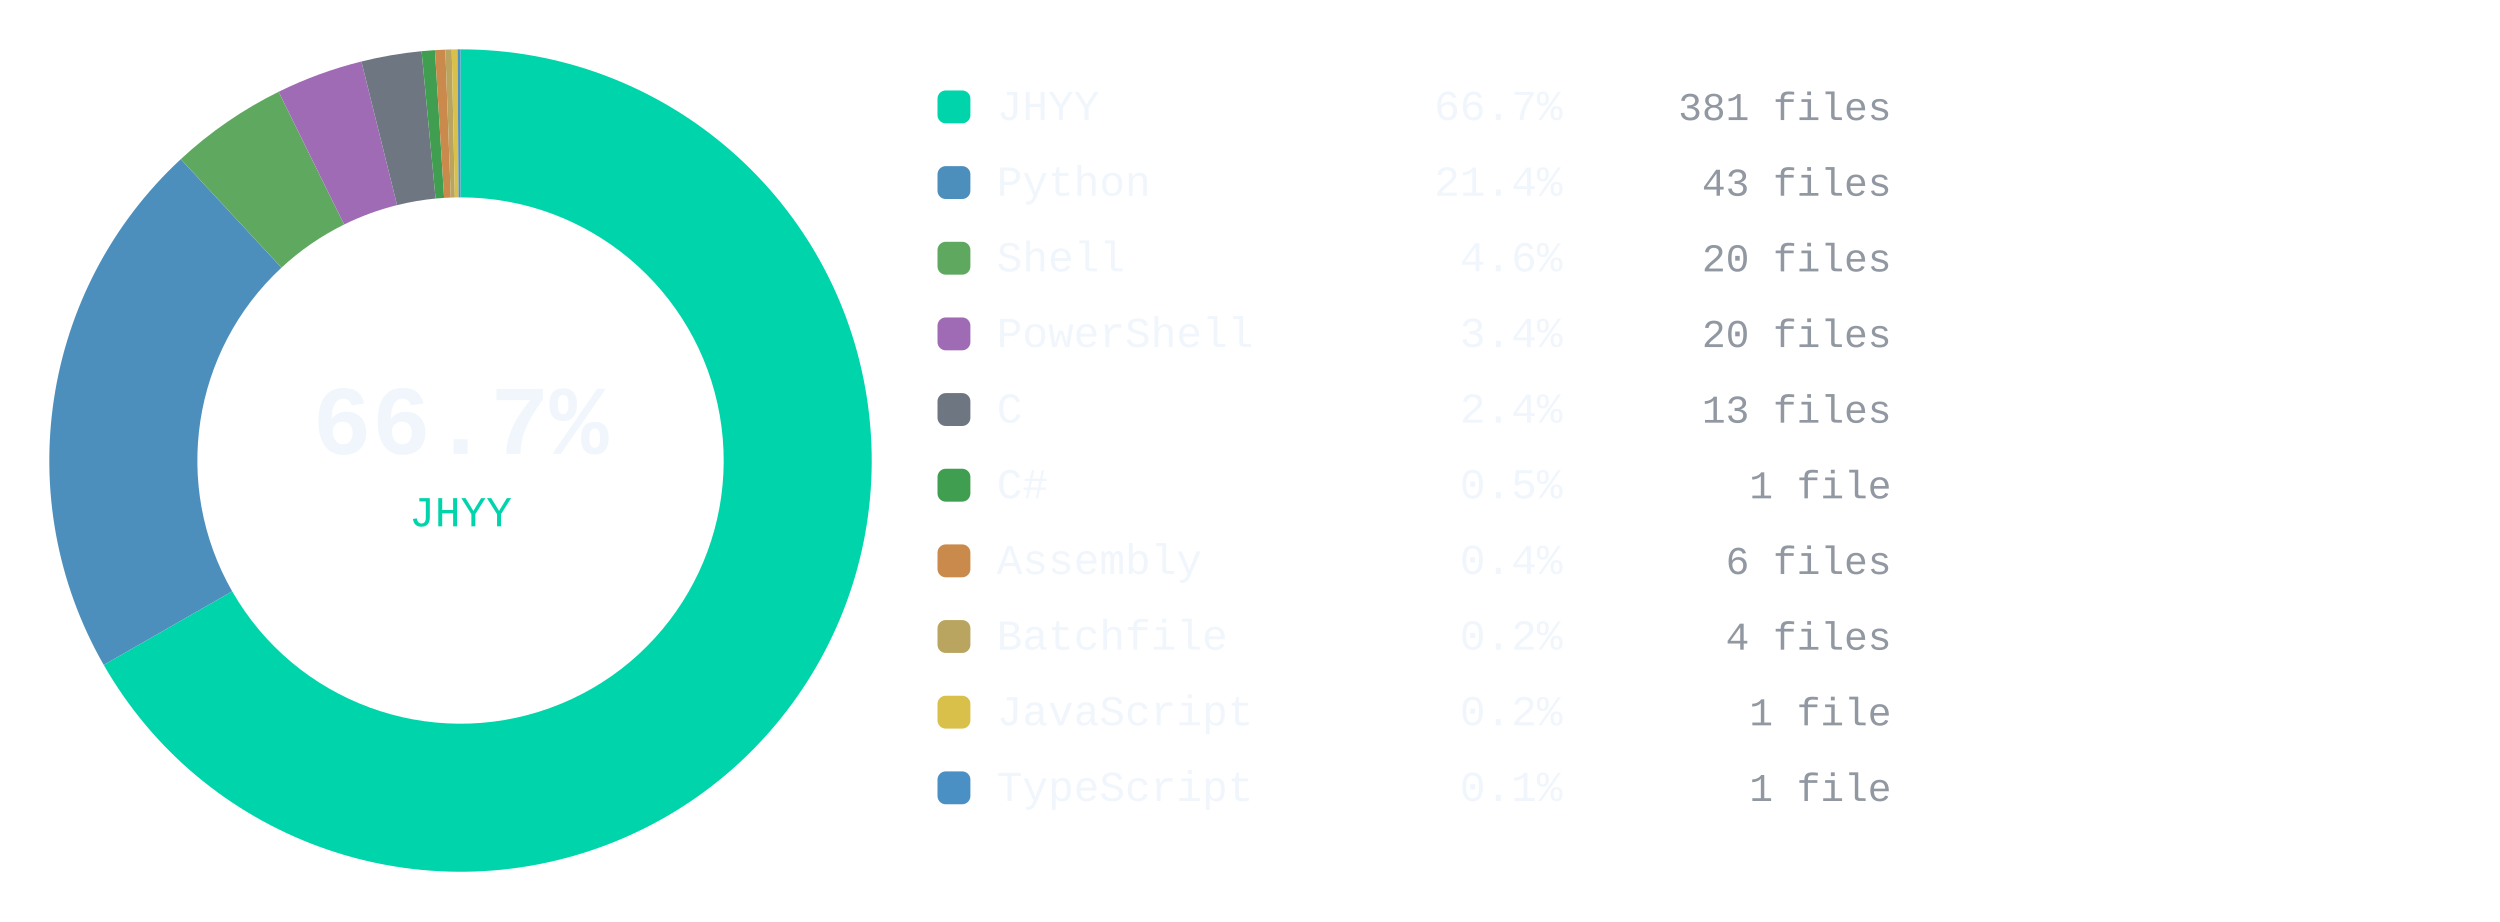
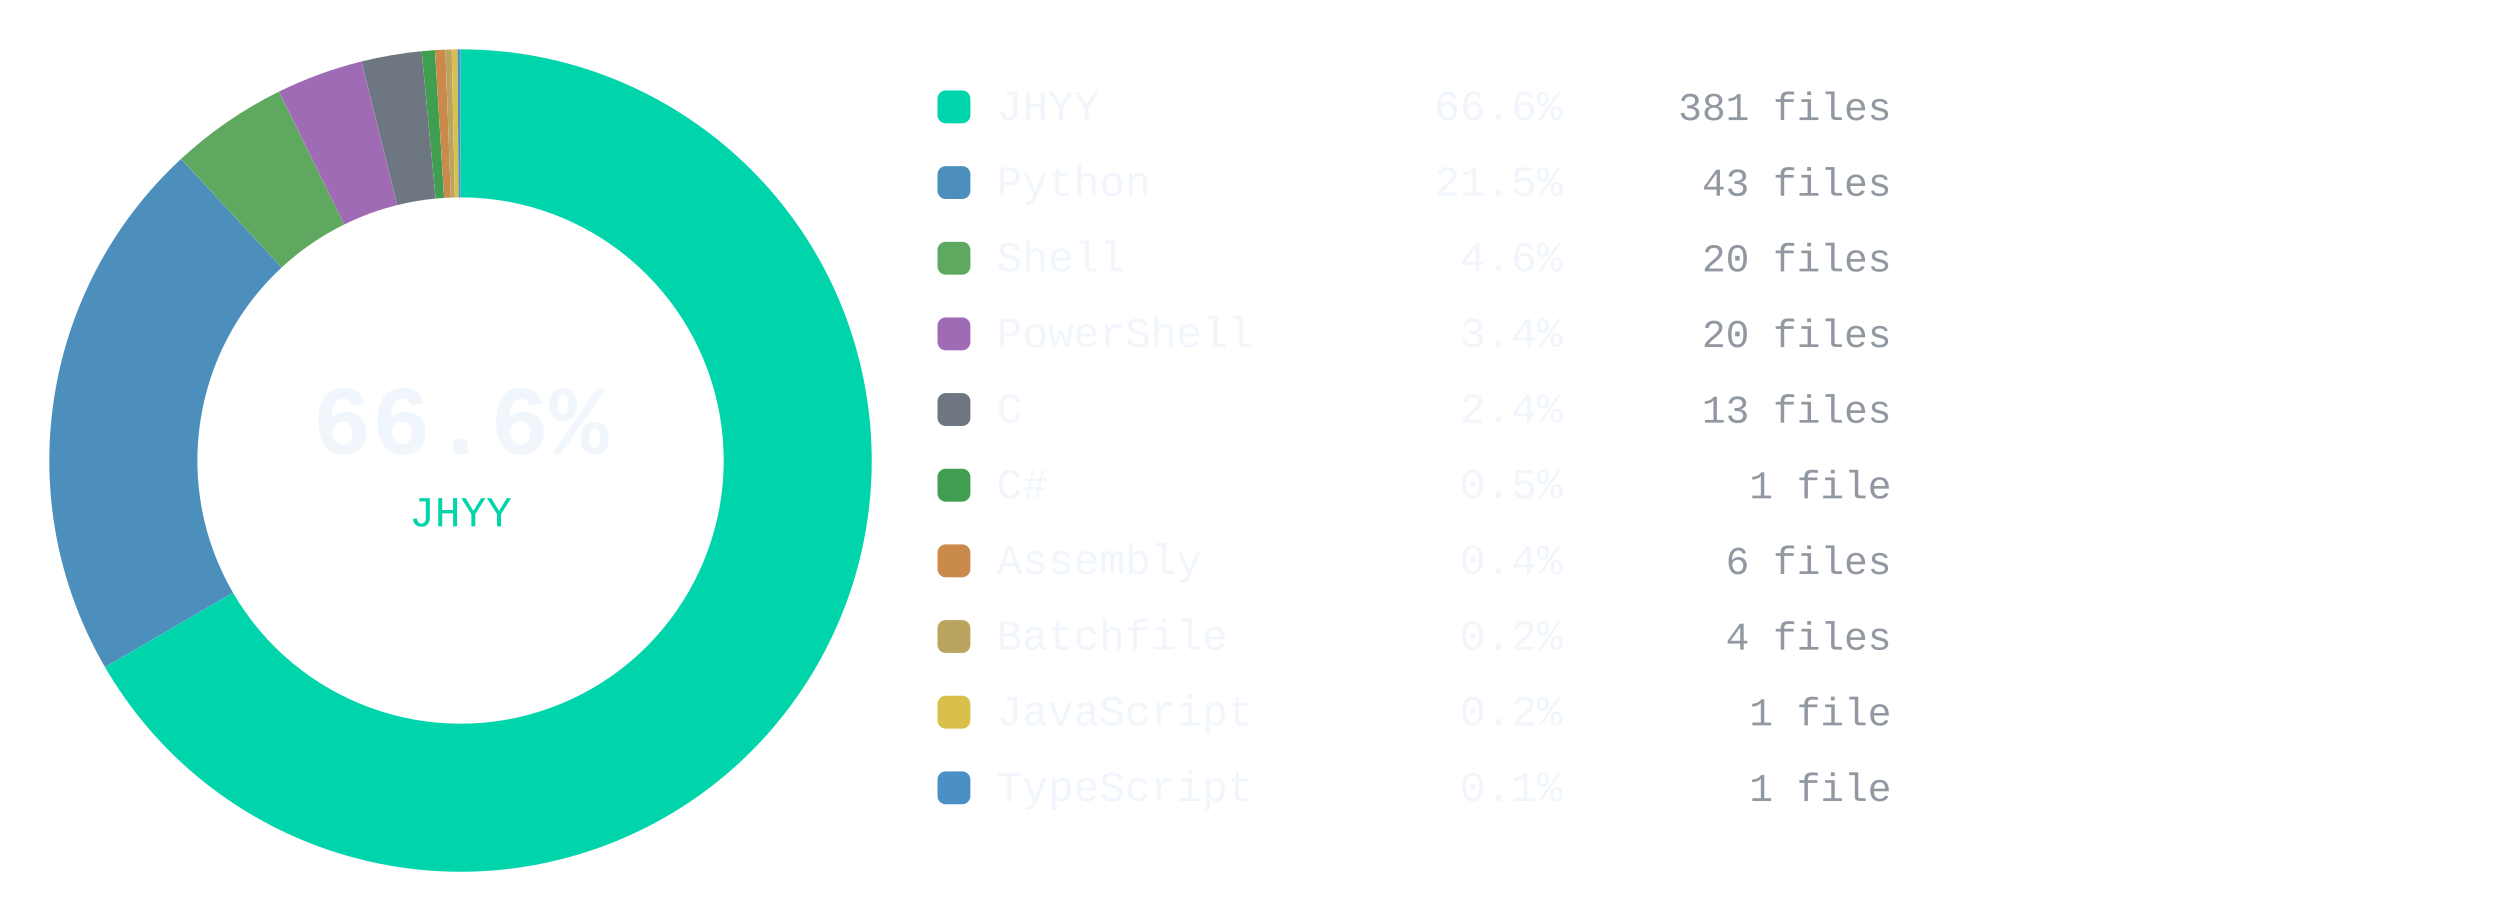
<svg xmlns="http://www.w3.org/2000/svg" width="760" height="280" viewBox="0 0 760 280" role="img" aria-label="Language composition by code lines">
-   <path d="M 140.00 15.00 A 125.0 125.0 0 1 1 31.53 202.13 L 70.58 179.76 A 80.0 80.0 0 1 0 140.00 60.00 Z" fill="#00d4aa" />
-   <path d="M 31.53 202.13 A 125.0 125.0 0 0 1 54.95 48.39 L 85.57 81.37 A 80.0 80.0 0 0 0 70.58 179.76 Z" fill="#4c8fbd" />
-   <path d="M 54.95 48.39 A 125.0 125.0 0 0 1 84.70 27.90 L 104.61 68.25 A 80.0 80.0 0 0 0 85.57 81.37 Z" fill="#5fa85f" />
-   <path d="M 84.70 27.90 A 125.0 125.0 0 0 1 109.87 18.69 L 120.71 62.36 A 80.0 80.0 0 0 0 104.61 68.25 Z" fill="#a06bb5" />
-   <path d="M 109.87 18.69 A 125.0 125.0 0 0 1 128.16 15.56 L 132.42 60.36 A 80.0 80.0 0 0 0 120.71 62.36 Z" fill="#6e7781" />
-   <path d="M 128.16 15.56 A 125.0 125.0 0 0 1 132.21 15.24 L 135.01 60.16 A 80.0 80.0 0 0 0 132.42 60.36 Z" fill="#3f9e4f" />
-   <path d="M 132.21 15.24 A 125.0 125.0 0 0 1 135.38 15.09 L 137.04 60.05 A 80.0 80.0 0 0 0 135.01 60.16 Z" fill="#c98a4b" />
-   <path d="M 135.38 15.09 A 125.0 125.0 0 0 1 137.32 15.03 L 138.28 60.02 A 80.0 80.0 0 0 0 137.04 60.05 Z" fill="#b9a55f" />
+   <path d="M 140.00 15.00 A 125.0 125.0 0 1 1 31.91 202.79 L 70.83 180.18 A 80.0 80.0 0 1 0 140.00 60.00 Z" fill="#00d4aa" />
+   <path d="M 31.91 202.79 A 125.0 125.0 0 0 1 55.05 48.30 L 85.63 81.31 A 80.0 80.0 0 0 0 70.83 180.18 Z" fill="#4c8fbd" />
+   <path d="M 55.05 48.30 A 125.0 125.0 0 0 1 84.78 27.86 L 104.66 68.23 A 80.0 80.0 0 0 0 85.63 81.31 Z" fill="#5fa85f" />
+   <path d="M 84.78 27.86 A 125.0 125.0 0 0 1 109.91 18.68 L 120.74 62.35 A 80.0 80.0 0 0 0 104.66 68.23 Z" fill="#a06bb5" />
+   <path d="M 109.91 18.68 A 125.0 125.0 0 0 1 128.18 15.56 L 132.44 60.36 A 80.0 80.0 0 0 0 120.74 62.35 Z" fill="#6e7781" />
+   <path d="M 128.18 15.56 A 125.0 125.0 0 0 1 132.22 15.24 L 135.02 60.16 A 80.0 80.0 0 0 0 132.44 60.36 Z" fill="#3f9e4f" />
+   <path d="M 132.22 15.24 A 125.0 125.0 0 0 1 135.39 15.09 L 137.05 60.05 A 80.0 80.0 0 0 0 135.02 60.16 Z" fill="#c98a4b" />
+   <path d="M 135.39 15.09 A 125.0 125.0 0 0 1 137.32 15.03 L 138.28 60.02 A 80.0 80.0 0 0 0 137.05 60.05 Z" fill="#b9a55f" />
  <path d="M 137.32 15.03 A 125.0 125.0 0 0 1 139.08 15.00 L 139.41 60.00 A 80.0 80.0 0 0 0 138.28 60.02 Z" fill="#d9c04a" />
  <path d="M 139.08 15.00 A 125.0 125.0 0 0 1 140.00 15.00 L 140.00 60.00 A 80.0 80.0 0 0 0 139.41 60.00 Z" fill="#4a90c4" />
-   <text x="140.0" y="138.0" font-family="SFMono-Regular,Consolas,Liberation Mono,monospace" font-size="30" font-weight="700" fill="#f0f6fc" text-anchor="middle">66.7%</text>
+   <text x="140.0" y="138.0" font-family="SFMono-Regular,Consolas,Liberation Mono,monospace" font-size="30" font-weight="700" fill="#f0f6fc" text-anchor="middle">66.6%</text>
  <text x="140.0" y="160.0" font-family="SFMono-Regular,Consolas,Liberation Mono,monospace" font-size="13" fill="#00d4aa" text-anchor="middle">JHYY</text>
  <rect x="285" y="27.5" width="10" height="10" rx="2.5" fill="#00d4aa" />
  <text x="303" y="36.5" font-family="SFMono-Regular,Consolas,Liberation Mono,monospace" font-size="13" fill="#f0f6fc">JHYY</text>
-   <text x="475" y="36.5" font-family="SFMono-Regular,Consolas,Liberation Mono,monospace" font-size="13" fill="#f0f6fc" text-anchor="end">66.7%</text>
+   <text x="475" y="36.5" font-family="SFMono-Regular,Consolas,Liberation Mono,monospace" font-size="13" fill="#f0f6fc" text-anchor="end">66.6%</text>
  <text x="575" y="36.5" font-family="SFMono-Regular,Consolas,Liberation Mono,monospace" font-size="12" fill="#9198a1" text-anchor="end">381 files</text>
  <rect x="285" y="50.5" width="10" height="10" rx="2.5" fill="#4c8fbd" />
  <text x="303" y="59.5" font-family="SFMono-Regular,Consolas,Liberation Mono,monospace" font-size="13" fill="#f0f6fc">Python</text>
-   <text x="475" y="59.5" font-family="SFMono-Regular,Consolas,Liberation Mono,monospace" font-size="13" fill="#f0f6fc" text-anchor="end">21.4%</text>
+   <text x="475" y="59.5" font-family="SFMono-Regular,Consolas,Liberation Mono,monospace" font-size="13" fill="#f0f6fc" text-anchor="end">21.5%</text>
  <text x="575" y="59.5" font-family="SFMono-Regular,Consolas,Liberation Mono,monospace" font-size="12" fill="#9198a1" text-anchor="end">43 files</text>
  <rect x="285" y="73.5" width="10" height="10" rx="2.5" fill="#5fa85f" />
  <text x="303" y="82.5" font-family="SFMono-Regular,Consolas,Liberation Mono,monospace" font-size="13" fill="#f0f6fc">Shell</text>
  <text x="475" y="82.5" font-family="SFMono-Regular,Consolas,Liberation Mono,monospace" font-size="13" fill="#f0f6fc" text-anchor="end">4.6%</text>
  <text x="575" y="82.5" font-family="SFMono-Regular,Consolas,Liberation Mono,monospace" font-size="12" fill="#9198a1" text-anchor="end">20 files</text>
  <rect x="285" y="96.5" width="10" height="10" rx="2.5" fill="#a06bb5" />
  <text x="303" y="105.5" font-family="SFMono-Regular,Consolas,Liberation Mono,monospace" font-size="13" fill="#f0f6fc">PowerShell</text>
  <text x="475" y="105.5" font-family="SFMono-Regular,Consolas,Liberation Mono,monospace" font-size="13" fill="#f0f6fc" text-anchor="end">3.4%</text>
  <text x="575" y="105.5" font-family="SFMono-Regular,Consolas,Liberation Mono,monospace" font-size="12" fill="#9198a1" text-anchor="end">20 files</text>
  <rect x="285" y="119.5" width="10" height="10" rx="2.5" fill="#6e7781" />
  <text x="303" y="128.5" font-family="SFMono-Regular,Consolas,Liberation Mono,monospace" font-size="13" fill="#f0f6fc">C</text>
  <text x="475" y="128.5" font-family="SFMono-Regular,Consolas,Liberation Mono,monospace" font-size="13" fill="#f0f6fc" text-anchor="end">2.4%</text>
  <text x="575" y="128.5" font-family="SFMono-Regular,Consolas,Liberation Mono,monospace" font-size="12" fill="#9198a1" text-anchor="end">13 files</text>
  <rect x="285" y="142.5" width="10" height="10" rx="2.5" fill="#3f9e4f" />
  <text x="303" y="151.5" font-family="SFMono-Regular,Consolas,Liberation Mono,monospace" font-size="13" fill="#f0f6fc">C#</text>
  <text x="475" y="151.5" font-family="SFMono-Regular,Consolas,Liberation Mono,monospace" font-size="13" fill="#f0f6fc" text-anchor="end">0.5%</text>
  <text x="575" y="151.5" font-family="SFMono-Regular,Consolas,Liberation Mono,monospace" font-size="12" fill="#9198a1" text-anchor="end">1 file</text>
  <rect x="285" y="165.5" width="10" height="10" rx="2.5" fill="#c98a4b" />
  <text x="303" y="174.5" font-family="SFMono-Regular,Consolas,Liberation Mono,monospace" font-size="13" fill="#f0f6fc">Assembly</text>
  <text x="475" y="174.5" font-family="SFMono-Regular,Consolas,Liberation Mono,monospace" font-size="13" fill="#f0f6fc" text-anchor="end">0.4%</text>
  <text x="575" y="174.5" font-family="SFMono-Regular,Consolas,Liberation Mono,monospace" font-size="12" fill="#9198a1" text-anchor="end">6 files</text>
  <rect x="285" y="188.5" width="10" height="10" rx="2.5" fill="#b9a55f" />
  <text x="303" y="197.5" font-family="SFMono-Regular,Consolas,Liberation Mono,monospace" font-size="13" fill="#f0f6fc">Batchfile</text>
  <text x="475" y="197.5" font-family="SFMono-Regular,Consolas,Liberation Mono,monospace" font-size="13" fill="#f0f6fc" text-anchor="end">0.2%</text>
  <text x="575" y="197.5" font-family="SFMono-Regular,Consolas,Liberation Mono,monospace" font-size="12" fill="#9198a1" text-anchor="end">4 files</text>
  <rect x="285" y="211.5" width="10" height="10" rx="2.5" fill="#d9c04a" />
  <text x="303" y="220.5" font-family="SFMono-Regular,Consolas,Liberation Mono,monospace" font-size="13" fill="#f0f6fc">JavaScript</text>
  <text x="475" y="220.5" font-family="SFMono-Regular,Consolas,Liberation Mono,monospace" font-size="13" fill="#f0f6fc" text-anchor="end">0.2%</text>
  <text x="575" y="220.5" font-family="SFMono-Regular,Consolas,Liberation Mono,monospace" font-size="12" fill="#9198a1" text-anchor="end">1 file</text>
  <rect x="285" y="234.5" width="10" height="10" rx="2.5" fill="#4a90c4" />
  <text x="303" y="243.5" font-family="SFMono-Regular,Consolas,Liberation Mono,monospace" font-size="13" fill="#f0f6fc">TypeScript</text>
  <text x="475" y="243.5" font-family="SFMono-Regular,Consolas,Liberation Mono,monospace" font-size="13" fill="#f0f6fc" text-anchor="end">0.1%</text>
  <text x="575" y="243.5" font-family="SFMono-Regular,Consolas,Liberation Mono,monospace" font-size="12" fill="#9198a1" text-anchor="end">1 file</text>
</svg>
